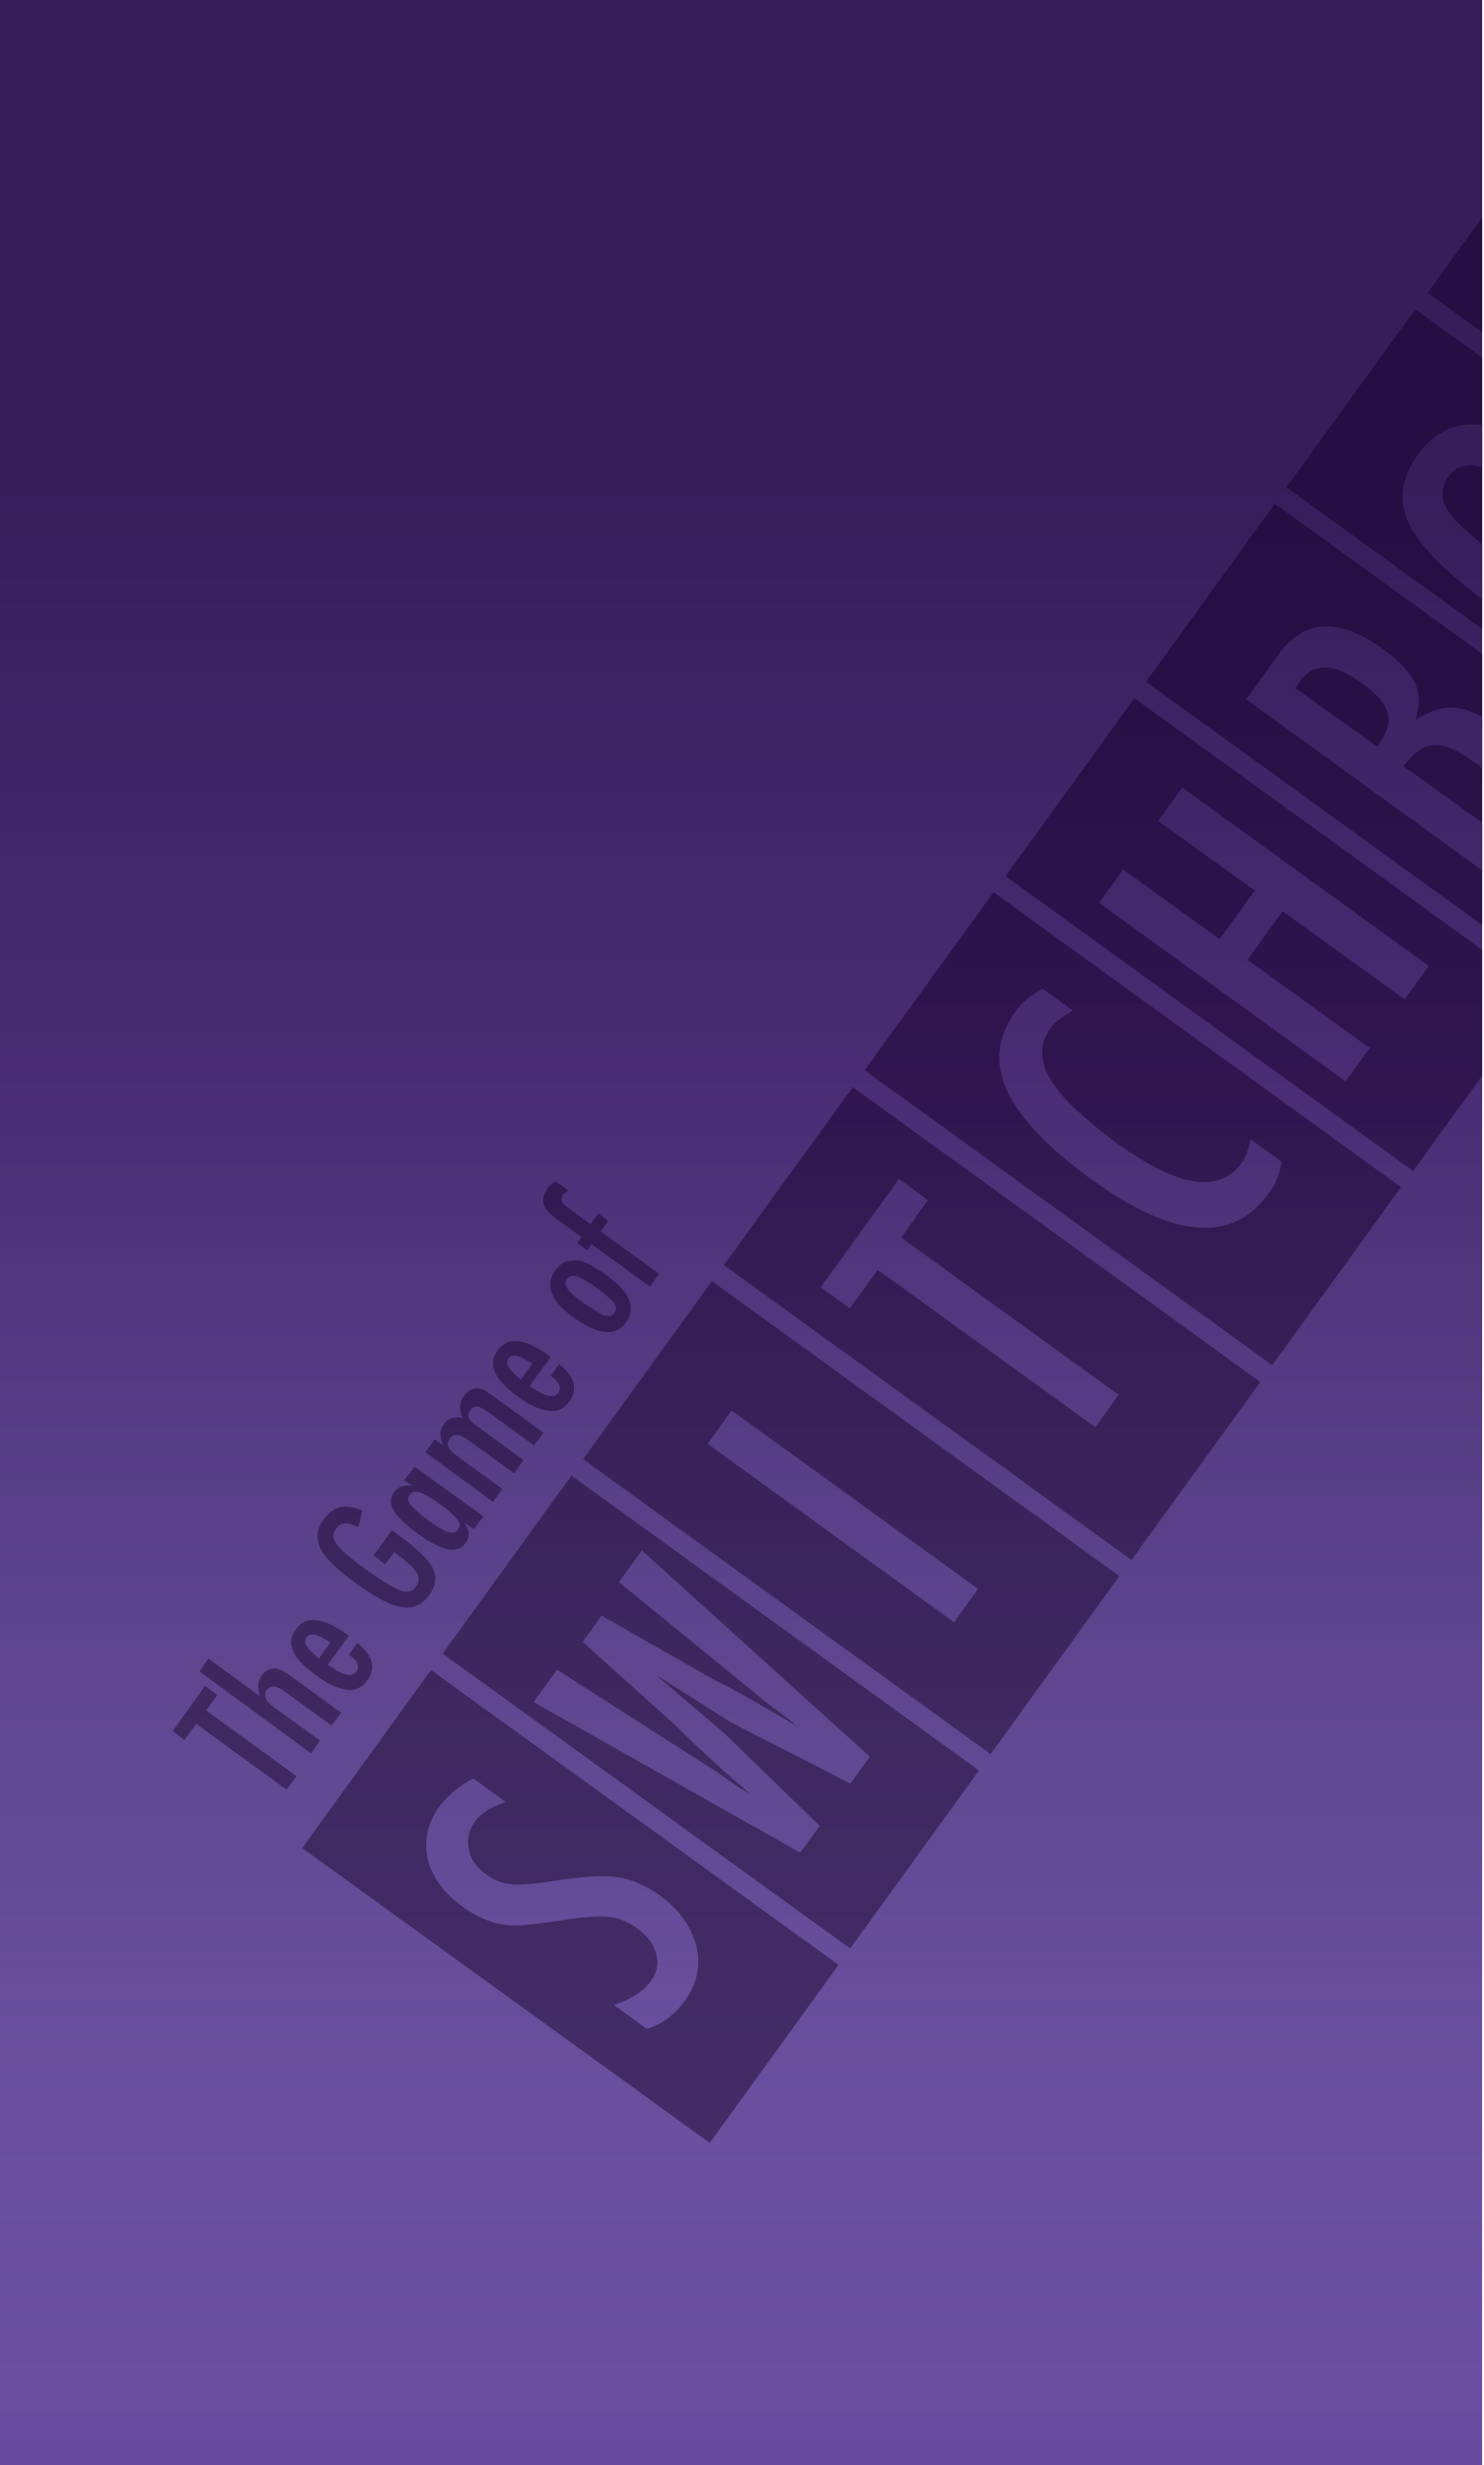
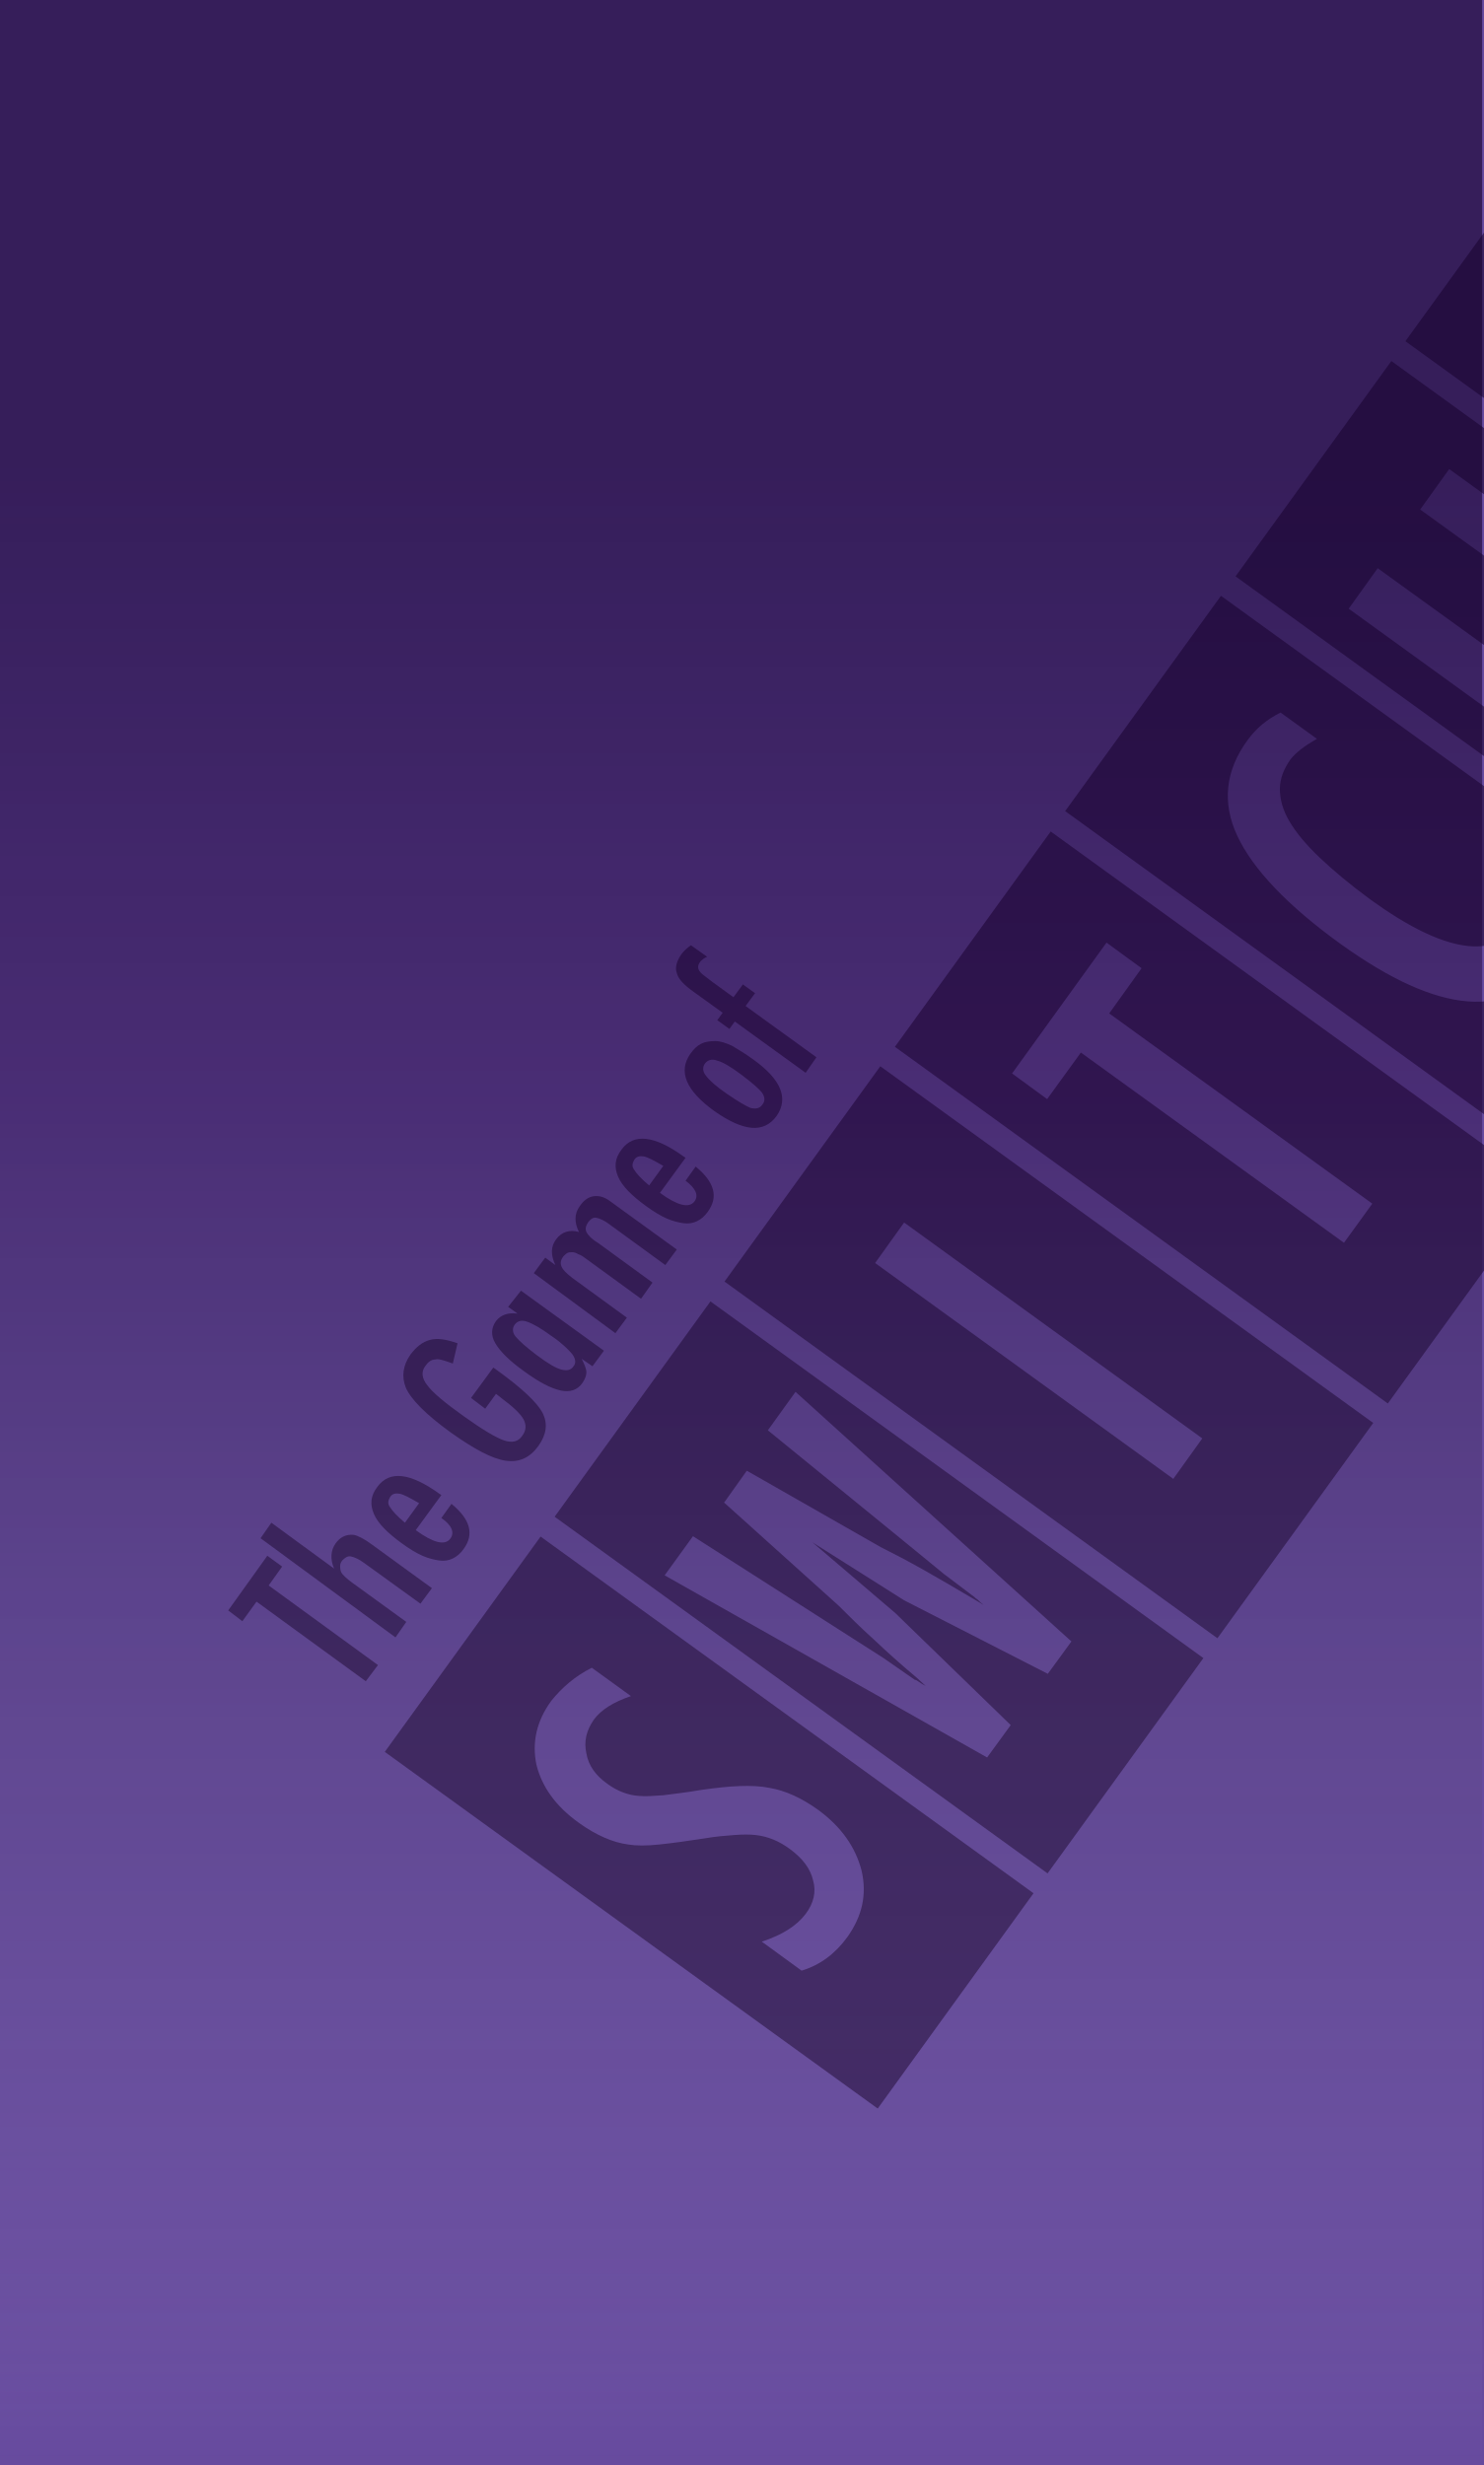
- <svg xmlns="http://www.w3.org/2000/svg" width="266px" height="442px" version="1.1" xml:space="preserve" style="fill-rule:evenodd;clip-rule:evenodd;stroke-linejoin:round;stroke-miterlimit:2;">
+ <svg xmlns="http://www.w3.org/2000/svg" width="100%" height="100%" viewBox="0 0 266 442" version="1.1" xml:space="preserve" style="fill-rule:evenodd;clip-rule:evenodd;stroke-linejoin:round;stroke-miterlimit:2;">
  <g id="Artboard1" transform="matrix(1.84545,0,0,1,0,0)">
    <rect x="0" y="0" width="144" height="442" style="fill:none;" />
-     <clipPath id="_clip1">
-       <rect x="0" y="0" width="144" height="442" />
-     </clipPath>
-     <g clip-path="url(#_clip1)">
-       <g transform="matrix(0.541873,0,0,1,32.9851,0)">
+     <g>
+       <g transform="matrix(0.655427,0,0,1.20956,41.7674,-86.6832)">
        <g>
          <g>
            <rect x="-63.3" y="-140.3" width="448.7" height="630.7" style="fill:rgb(102,74,158);" />
            <path d="M373.4,-128.3L373.4,478.4L-51.2,478.4L-51.2,-128.3L373.4,-128.3M397.6,-152.4L-75.3,-152.4L-75.3,502.5L397.6,502.5L397.6,-152.4Z" style="fill:rgb(102,74,158);fill-rule:nonzero;" />
          </g>
          <g transform="matrix(0.5862,-0.8101,0.8101,0.5862,-259.845,174.965)">
            <rect x="21.7" y="296.8" width="39.4" height="90.2" style="fill:rgb(59,34,95);" />
          </g>
          <g transform="matrix(0.5862,-0.8101,0.8101,0.5862,-221.166,180.978)">
            <rect x="46.9" y="261.9" width="39.4" height="90.2" style="fill:rgb(59,34,95);" />
          </g>
          <g transform="matrix(0.5862,-0.8101,0.8101,0.5862,-182.486,186.991)">
            <rect x="72.1" y="227" width="39.4" height="90.2" style="fill:rgb(59,34,95);" />
          </g>
          <g transform="matrix(0.5862,-0.8101,0.8101,0.5862,-143.807,193.004)">
            <rect x="97.3" y="192.2" width="39.4" height="90.2" style="fill:rgb(59,34,95);" />
          </g>
          <g transform="matrix(0.5862,-0.8101,0.8101,0.5862,-105.127,199.017)">
            <rect x="122.6" y="157.3" width="39.4" height="90.2" style="fill:rgb(59,34,95);" />
          </g>
          <g transform="matrix(0.5862,-0.8101,0.8101,0.5862,-66.4477,205.03)">
            <rect x="147.8" y="122.5" width="39.4" height="90.2" style="fill:rgb(59,34,95);" />
          </g>
          <g transform="matrix(0.5862,-0.8101,0.8101,0.5862,-27.7682,211.043)">
            <rect x="173" y="87.6" width="39.4" height="90.2" style="fill:rgb(59,34,95);" />
          </g>
-           <g transform="matrix(0.5862,-0.8101,0.8101,0.5862,10.9113,217.056)">
-             <rect x="198.2" y="52.7" width="39.4" height="90.2" style="fill:rgb(59,34,95);" />
-           </g>
-           <g transform="matrix(0.5862,-0.8101,0.8101,0.5862,49.5908,223.07)">
-             <rect x="223.5" y="17.9" width="39.4" height="90.2" style="fill:rgb(59,34,95);" />
-           </g>
          <g>
            <path d="M24,318.9L29.8,323.1C27.2,324 25.4,325.1 24.3,326.6C23.2,328.2 22.8,329.8 23.2,331.6C23.5,333.4 24.6,334.9 26.3,336.1C27.8,337.2 29.4,337.8 31,337.9C31.9,338 33.1,337.9 34.6,337.8C36.1,337.6 38,337.4 40.3,337C44.5,336.4 47.8,336.2 50.3,336.7C52.7,337.1 55.1,338.2 57.6,340C61,342.5 63.1,345.5 64,349C64.8,352.5 64.1,355.7 61.9,358.8C60.1,361.3 57.8,363 55.1,363.8L49.2,359.5C52.3,358.5 54.4,357.1 55.7,355.4C56.9,353.8 57.3,352.1 56.8,350.4C56.4,348.7 55.3,347.2 53.4,345.8C51.8,344.6 50.1,343.9 48.3,343.7C47.4,343.6 46.4,343.6 45.1,343.7C43.8,343.8 42.4,343.9 40.7,344.2C38.1,344.6 35.9,344.9 34,345.1C32.1,345.3 30.6,345.3 29.4,345.1C27.1,344.8 24.6,343.7 22.1,341.9C18.6,339.4 16.6,336.5 15.8,333.3C15.1,330 15.8,326.8 18,323.8C19.6,321.8 21.6,320.1 24,318.9Z" style="fill:rgb(102,74,158);fill-rule:nonzero;" />
          </g>
          <g>
            <path d="M66,258.9L70.3,252.9L114.5,284.9L110.2,290.9L66,258.9Z" style="fill:rgb(102,74,158);fill-rule:nonzero;" />
          </g>
          <g>
            <path d="M86.3,230.8L100.3,211.4L105.5,215.2L100.7,221.9L139.7,250.1L135.5,255.9L96.5,227.7L91.5,234.6L86.3,230.8Z" style="fill:rgb(102,74,158);fill-rule:nonzero;" />
          </g>
          <g>
            <path d="M126.1,177.3L131.5,181.2C129.7,182.2 128.4,183.2 127.6,184.2C126.6,185.6 126,187.1 126,188.6C126,190.1 126.4,191.7 127.4,193.4C128.4,195.1 129.9,196.9 131.9,198.8C133.9,200.7 136.4,202.8 139.4,205C150.3,212.9 157.8,214.1 161.8,208.5C162.5,207.5 163,206.1 163.4,204.3L168.9,208.3C168.7,210.3 167.9,212.2 166.6,214C160.1,223 149.6,222.1 135,211.6C127.1,205.9 122,200.5 119.7,195.6C117.4,190.7 117.9,185.9 121.2,181.4C122.5,179.6 124.1,178.3 126.1,177.3Z" style="fill:rgb(102,74,158);fill-rule:nonzero;" />
          </g>
          <g>
            <path d="M136.2,161.9L140.5,155.9L157.8,168.4L164.1,159.7L146.8,147.2L151.1,141.2L195.3,173.2L191,179.2L169.1,163.4L162.8,172.1L184.7,187.9L180.4,193.9L136.2,161.9Z" style="fill:rgb(102,74,158);fill-rule:nonzero;" />
-           </g>
-           <g>
-             <path d="M162.6,125.4L168.4,117.3C173,111 179.2,110.7 187,116.3C190,118.5 191.9,120.5 192.8,122.4C193.7,124.3 193.7,126.5 192.9,129.1C195.6,127.4 198,126.7 200.1,126.9C202.2,127.1 204.8,128.2 207.7,130.4C215.8,136.3 217.4,142.7 212.3,149.6L206.7,157.4L162.6,125.4ZM186.1,133.9C187.8,131.6 188.4,129.6 188,127.9C187.5,126.2 185.9,124.3 183,122.3C178.2,118.8 174.6,118.8 172.1,122.3L171.8,122.8L171.6,123.1C171.5,123.3 171.4,123.4 171.4,123.4L186.1,133.9ZM205.7,148.1C207.5,145.7 208.2,143.6 207.8,141.9C207.4,140.2 205.9,138.4 203.1,136.4C200.3,134.4 197.9,133.4 196.1,133.6C194.3,133.7 192.5,135 190.8,137.4L205.7,148.1Z" style="fill:rgb(102,74,158);fill-rule:nonzero;" />
-           </g>
-           <g>
-             <path d="M225.5,87.3C233.3,92.9 238.2,97.8 240.2,101.9C242.2,106 241.8,110.1 238.8,114.2C235.7,118.5 231.7,120.2 226.9,119.4C222.2,118.6 215.4,115.1 206.6,108.7C198.7,103 193.8,98.1 191.8,94C189.8,89.9 190.3,85.8 193.3,81.6C196,77.9 199.2,76.1 203.1,76.1C205.7,76.1 208.7,77 212.2,78.8C215.5,80.4 220,83.2 225.5,87.3ZM221.6,94C213.9,88.5 208.6,85.1 205.6,84C202.6,82.9 200.3,83.4 198.8,85.5C197.3,87.6 197.4,89.9 199.2,92.2C201,94.6 205.5,98.3 212.5,103.4C219,108.1 223.7,111 226.7,112C229.6,113 231.8,112.4 233.3,110.4C234.8,108.4 234.6,106.2 233,103.9C231.3,101.5 227.6,98.2 221.6,94Z" style="fill:rgb(102,74,158);fill-rule:nonzero;" />
          </g>
          <g>
            <path d="M-29.9,310.4L-24.1,302.3L-21.9,303.9L-23.9,306.7L-7.7,318.5L-9.5,320.9L-25.7,309.1L-27.8,312L-29.9,310.4Z" style="fill:rgb(59,34,95);fill-rule:nonzero;" />
            <g>
              <g>
                <path d="M-25.1,299.7L-23.5,297.4L-14.2,304.2C-14.8,302.8 -14.7,301.5 -14,300.5C-13.3,299.5 -12.4,299.1 -11.3,299.2C-10.7,299.3 -9.7,299.8 -8.5,300.7L0.3,307.1L-1.4,309.4L-9.7,303.4C-10.5,302.8 -11.2,302.5 -11.7,302.4C-12.2,302.3 -12.6,302.6 -13,303C-13.2,303.3 -13.3,303.5 -13.3,303.8C-13.3,304 -13.3,304.3 -13.2,304.6C-13.1,304.9 -12.9,305.1 -12.6,305.4C-12.3,305.7 -11.9,306 -11.5,306.3L-3.5,312.1L-5.1,314.4L-25.1,299.7Z" style="fill:rgb(59,34,95);fill-rule:nonzero;" />
              </g>
            </g>
            <g>
              <g>
                <path d="M1.7,296.7L3.2,294.6C6,296.9 6.6,299.1 5,301.3C4.5,302 4,302.4 3.4,302.7C2.8,303 2.1,303.1 1.4,303C0.7,302.9 -0.2,302.7 -1.1,302.3C-2,301.9 -3,301.3 -4.1,300.5C-6.3,298.9 -7.7,297.5 -8.3,296.1C-8.9,294.7 -8.8,293.4 -7.8,292.1C-6,289.6 -2.9,290 1.4,293.1L1.7,293.3L-2.1,298.5C0.5,300.4 2.2,300.8 3,299.8C3.7,298.9 3.3,297.8 1.7,296.7ZM-1.6,294.5C-3,293.7 -3.9,293.2 -4.5,293.1C-5.1,293 -5.6,293.1 -5.9,293.6C-6.2,294.1 -6.3,294.6 -5.9,295.1C-5.6,295.6 -4.9,296.4 -3.7,297.4L-1.6,294.5Z" style="fill:rgb(59,34,95);fill-rule:nonzero;" />
              </g>
            </g>
            <g>
              <g>
                <path d="M6.1,278.9L9.4,274.4L10.1,274.9C13.7,277.5 15.9,279.6 16.7,281.1C17.5,282.7 17.3,284.3 16.1,286C14.8,287.8 13.2,288.5 11.2,288.2C9.2,287.9 6.6,286.5 3.2,284.1C-0.7,281.3 -2.9,279 -3.6,277.3C-4.2,275.7 -4,274.1 -2.9,272.5C-2,271.3 -1.1,270.6 -0,270.3C1.1,270 2.4,270.2 4.1,270.8L3.4,273.8C2.8,273.6 2.3,273.4 1.9,273.3C1.5,273.2 1.1,273.1 0.8,273.2C0.2,273.2 -0.3,273.6 -0.7,274.2C-1.3,275 -1.2,276 -0.4,277C0.4,278.1 2.2,279.6 5,281.6C7.8,283.6 9.8,284.8 11,285.2C12.2,285.6 13.1,285.4 13.7,284.5C14.3,283.7 14.3,282.9 13.9,282.1C13.4,281.2 12.3,280.2 10.7,279L10.2,278.6L9.8,278.3L8.2,280.5L6.1,278.9Z" style="fill:rgb(59,34,95);fill-rule:nonzero;" />
              </g>
            </g>
            <g>
              <g>
                <path d="M13.5,263L25.8,271.9L24.1,274.2L22.5,273.1C22.9,273.9 23.2,274.6 23.2,275.1C23.2,275.6 23,276.1 22.6,276.7C21.9,277.7 20.8,278.1 19.4,277.8C18,277.5 16.2,276.6 13.9,274.9C11.8,273.4 10.4,272 9.7,270.8C9,269.6 9.1,268.5 9.8,267.5C10.5,266.6 11.6,266.2 13,266.4L11.6,265.4L13.5,263ZM15.9,272.6C17.5,273.8 18.7,274.5 19.5,274.7C20.3,274.9 20.9,274.8 21.3,274.2C21.7,273.7 21.6,273.1 21.1,272.4C20.5,271.7 19.5,270.7 18,269.7C16.5,268.6 15.3,267.9 14.4,267.6C13.6,267.3 13,267.5 12.6,268C12.2,268.5 12.2,269.2 12.7,269.8C13.3,270.5 14.3,271.4 15.9,272.6Z" style="fill:rgb(59,34,95);fill-rule:nonzero;" />
              </g>
            </g>
            <g>
              <g>
                <path d="M15.4,260.4L17.1,258.1L18.6,259.2C17.9,257.7 17.9,256.5 18.7,255.4C19.5,254.3 20.7,253.9 22.1,254.3C21.4,252.9 21.4,251.6 22.2,250.5C22.8,249.6 23.5,249.1 24.3,249C25.1,248.9 25.9,249.1 26.8,249.8L36.6,256.9L34.9,259.2L26.8,253.3C25.9,252.6 25.2,252.3 24.7,252.2C24.3,252.1 23.9,252.3 23.5,252.8C23.1,253.4 23,253.8 23.2,254.3C23.4,254.7 23.9,255.3 24.9,255.9L33,261.8L31.3,264.2L23.2,258.3C22.8,258 22.4,257.7 22,257.6C21.7,257.4 21.4,257.3 21.1,257.3C20.8,257.3 20.6,257.3 20.4,257.4C20.2,257.5 20,257.7 19.8,257.9C19.4,258.4 19.3,258.9 19.5,259.4C19.7,259.9 20.2,260.4 21.1,261.1L29.2,267L27.5,269.3L15.4,260.4Z" style="fill:rgb(59,34,95);fill-rule:nonzero;" />
              </g>
            </g>
            <g>
              <g>
                <path d="M37.9,246.7L39.4,244.6C42.2,246.9 42.8,249.1 41.2,251.3C40.7,252 40.2,252.4 39.6,252.7C39,253 38.3,253.1 37.6,253C36.9,252.9 36,252.7 35.1,252.3C34.2,251.9 33.2,251.3 32.1,250.5C29.9,248.9 28.5,247.5 27.9,246.1C27.3,244.7 27.4,243.4 28.4,242.1C30.2,239.6 33.3,240 37.6,243.1L37.9,243.3L34.1,248.5C36.7,250.4 38.4,250.8 39.2,249.8C39.9,248.9 39.4,247.8 37.9,246.7ZM34.6,244.5C33.2,243.7 32.3,243.2 31.7,243.1C31.1,243 30.6,243.1 30.3,243.6C30,244.1 29.9,244.6 30.3,245.1C30.6,245.6 31.3,246.4 32.5,247.4L34.6,244.5Z" style="fill:rgb(59,34,95);fill-rule:nonzero;" />
              </g>
            </g>
            <g>
              <g>
                <path d="M47.9,228.7C52.1,231.7 53.2,234.5 51.4,237.1C49.5,239.7 46.5,239.4 42.2,236.4C37.9,233.3 36.8,230.5 38.6,227.9C39.1,227.2 39.6,226.7 40.2,226.4C40.8,226.1 41.5,226 42.3,226C43.1,226 43.9,226.3 44.8,226.7C45.8,227.3 46.8,227.9 47.9,228.7ZM46.2,231C44.6,229.8 43.4,229.1 42.6,228.9C41.8,228.6 41.2,228.8 40.8,229.3C40.4,229.8 40.4,230.5 40.9,231.1C41.4,231.8 42.4,232.7 44,233.8C45.6,234.9 46.8,235.6 47.5,235.9C48.3,236.1 48.9,236 49.3,235.4C49.7,234.9 49.7,234.3 49.2,233.6C48.8,233.1 47.8,232.2 46.2,231Z" style="fill:rgb(59,34,95);fill-rule:nonzero;" />
              </g>
            </g>
            <g>
              <g>
                <path d="M42.6,222.9L43.4,221.8L39.1,218.7C37.7,217.7 36.8,216.8 36.6,215.9C36.3,215.1 36.6,214.1 37.3,213.1C37.6,212.7 38.1,212.2 38.7,211.8L41.1,213.5C40.6,213.7 40.3,214 40.1,214.2C39.8,214.6 39.7,214.9 39.8,215.3C39.9,215.6 40.2,216 40.8,216.4L41.7,217.1L45,219.5L46.4,217.6L48.2,218.9L46.8,220.8L57.3,228.4L55.7,230.7L45.2,223.1L44.4,224.2L42.6,222.9Z" style="fill:rgb(59,34,95);fill-rule:nonzero;" />
              </g>
            </g>
          </g>
          <g>
            <path d="M50.1,283.7C50.1,283.7 74.9,303.9 76.2,305L80.7,308.4C80.8,308.5 80.9,308.6 81.2,308.8C81.4,309 81.7,309.3 82.1,309.6L80.6,308.7C77.9,307.1 75.5,305.7 73.2,304.4C70.9,303.1 68.8,302 66.8,301L47,289.7L46.9,289.8L43.7,294.3L43.6,294.4L60.6,309.7C62.2,311.3 63.9,313 65.8,314.7C67.7,316.5 69.8,318.4 72.2,320.4L73.5,321.6C73.1,321.4 72.8,321.2 72.5,321C72.2,320.8 72.1,320.7 71.9,320.7L67.3,317.5C65.9,316.6 39,299.4 39,299.4L34.8,305.2L82.6,332.2L86.1,327.4L69,310.8C68.9,310.7 56.7,300.3 56.7,300.3C56.7,300.3 68.1,307.5 70.3,308.9L91.6,319.8L95.1,315L54.2,278L50.1,283.7Z" style="fill:rgb(102,74,158);fill-rule:nonzero;" />
          </g>
        </g>
      </g>
-       <rect x="0" y="0" width="144" height="442" style="fill:url(#_Linear2);" />
+       <rect x="0" y="0" width="144" height="442" style="fill:url(#_Linear1);" />
    </g>
  </g>
  <defs>
-     <linearGradient id="_Linear2" x1="0" y1="0" x2="1" y2="0" gradientUnits="userSpaceOnUse" gradientTransform="matrix(2.70652e-14,-442.008,442.008,2.70652e-14,72,442.008)">
+     <linearGradient id="_Linear1" x1="0" y1="0" x2="1" y2="0" gradientUnits="userSpaceOnUse" gradientTransform="matrix(2.70652e-14,-442.008,442.008,2.70652e-14,72,442.008)">
      <stop offset="0" style="stop-color:white;stop-opacity:0" />
      <stop offset="0.08" style="stop-color:rgb(173,167,191);stop-opacity:0.06" />
      <stop offset="0.17" style="stop-color:rgb(122,112,145);stop-opacity:0.12" />
      <stop offset="0.26" style="stop-color:rgb(86,74,111);stop-opacity:0.19" />
      <stop offset="0.36" style="stop-color:rgb(62,46,87);stop-opacity:0.26" />
      <stop offset="0.45" style="stop-color:rgb(44,24,69);stop-opacity:0.33" />
      <stop offset="0.56" style="stop-color:rgb(31,2,56);stop-opacity:0.41" />
      <stop offset="0.67" style="stop-color:rgb(24,0,48);stop-opacity:0.49" />
      <stop offset="0.81" style="stop-color:rgb(21,0,45);stop-opacity:0.6" />
      <stop offset="1" style="stop-color:rgb(21,0,45);stop-opacity:0.6" />
    </linearGradient>
  </defs>
</svg>
